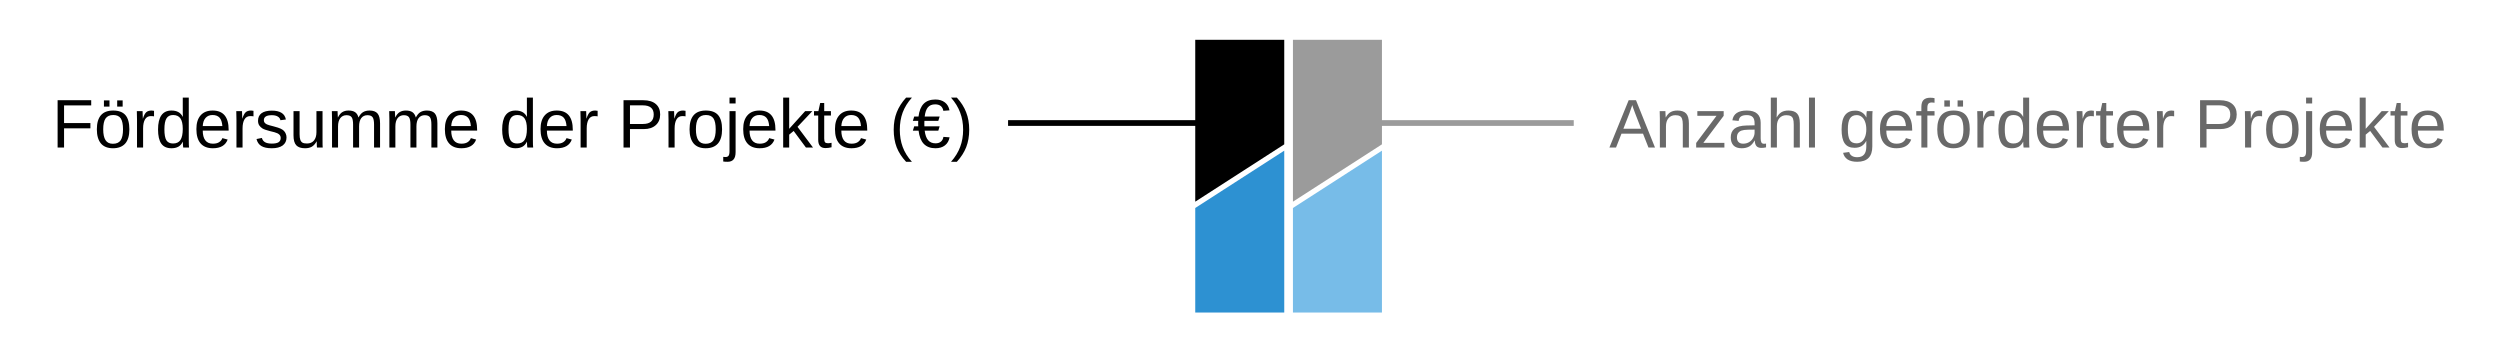
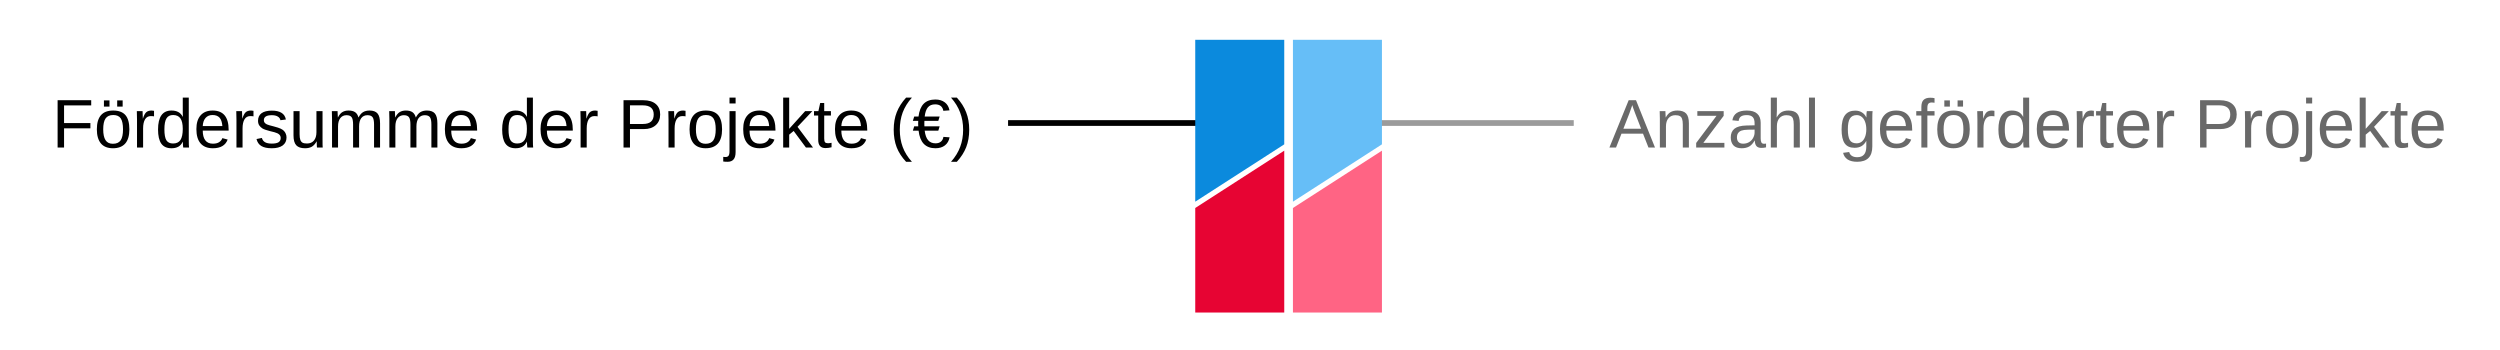
<svg xmlns="http://www.w3.org/2000/svg" width="436px" height="61px" viewBox="0 0 436 61" version="1.1">
  <defs />
  <g id="Page-1" stroke="none" stroke-width="1" fill="none" fill-rule="evenodd">
-     <polygon id="Rectangle-7" fill="#9B9B9B" fill-rule="nonzero" points="225.488 6.946 241.011 6.946 241.011 25.172 225.488 35.172" />
-     <polygon id="Rectangle-7-Copy" fill="#77BCE8" fill-rule="nonzero" points="225.488 36.274 241.011 26.274 241.011 54.5 225.488 54.5" />
-     <polygon id="Rectangle-7" fill="#000000" fill-rule="nonzero" points="208.45 6.946 223.973 6.946 223.973 25.172 208.45 35.172" />
-     <polygon id="Rectangle-7-Copy-2" fill="#2D91D2" fill-rule="nonzero" points="208.45 36.274 223.973 26.274 223.973 54.5 208.45 54.5" />
-     <text id="Anzahl-geförderter-P" font-family="ArialMT, Arial" font-size="12" font-weight="normal" fill="#696969">
-       <tspan x="280.649" y="25.73">Anzahl geförderter Projekte</tspan>
-     </text>
    <path d="M237.961,21.454 L273.961,21.454" id="Line" stroke="#9B9B9B" stroke-linecap="square" fill-rule="nonzero" />
    <g id="Group-2" transform="translate(194, 21.32812) scale(-1, 1) translate(-194, -21.32812) translate(175, 20.82812)" fill-rule="nonzero" stroke="#000000" stroke-linecap="square">
      <path d="M0.693,0.626 L36.693,0.626" id="Line" />
    </g>
+     <polygon id="Rectangle-7" fill="#66BEF7" fill-rule="nonzero" points="225.488 6.946 241.011 6.946 241.011 25.172 225.488 35.172" />
+     <polygon id="Rectangle-7-Copy" fill="#FF6484" fill-rule="nonzero" points="225.488 36.274 241.011 26.274 241.011 54.5 225.488 54.5" />
+     <polygon id="Rectangle-7" fill="#0B8ADD" fill-rule="nonzero" points="208.45 6.946 223.973 6.946 223.973 25.172 208.45 35.172" />
+     <polygon id="Rectangle-7-Copy-2" fill="#E70433" fill-rule="nonzero" points="208.45 36.274 223.973 26.274 223.973 54.5 208.45 54.5" />
+     <text id="Anzahl-geförderter-P" font-family="ArialMT, Arial" font-size="12" font-weight="normal" fill="#696969">
+       <tspan x="280.649" y="25.73">Anzahl geförderter Projekte</tspan>
+     </text>
    <text id="Fördersumme-der-Proj" font-family="ArialMT, Arial" font-size="12" font-weight="normal" fill="#000000">
      <tspan x="9.063" y="25.73">Fördersumme der Projekte (€)</tspan>
    </text>
  </g>
</svg>
